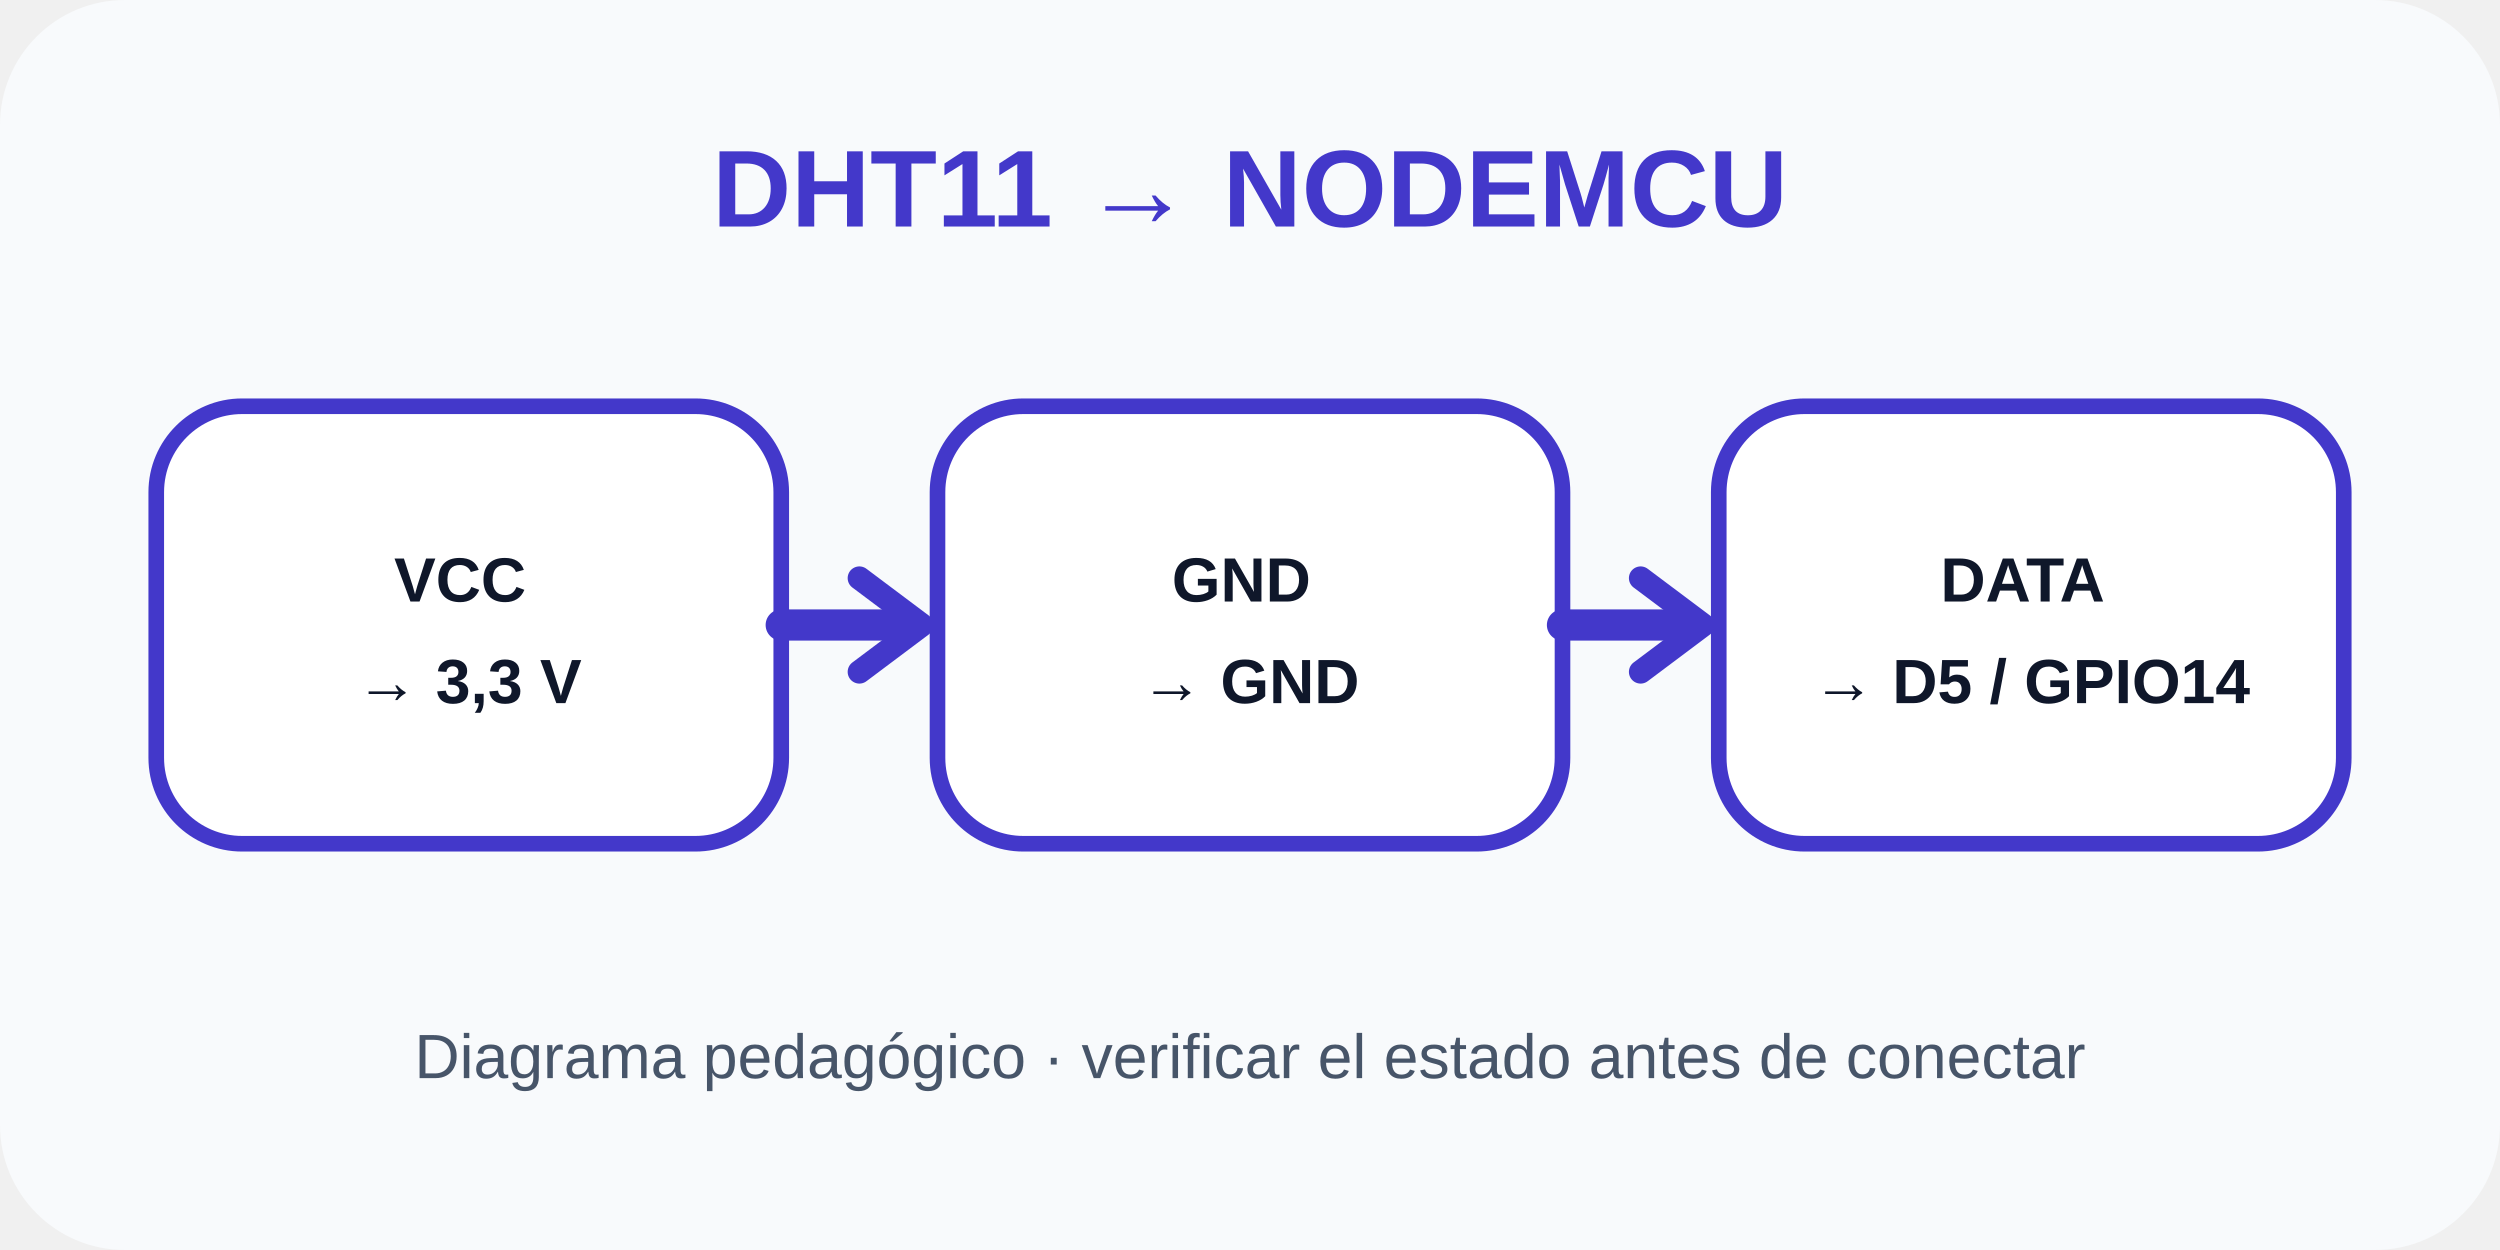
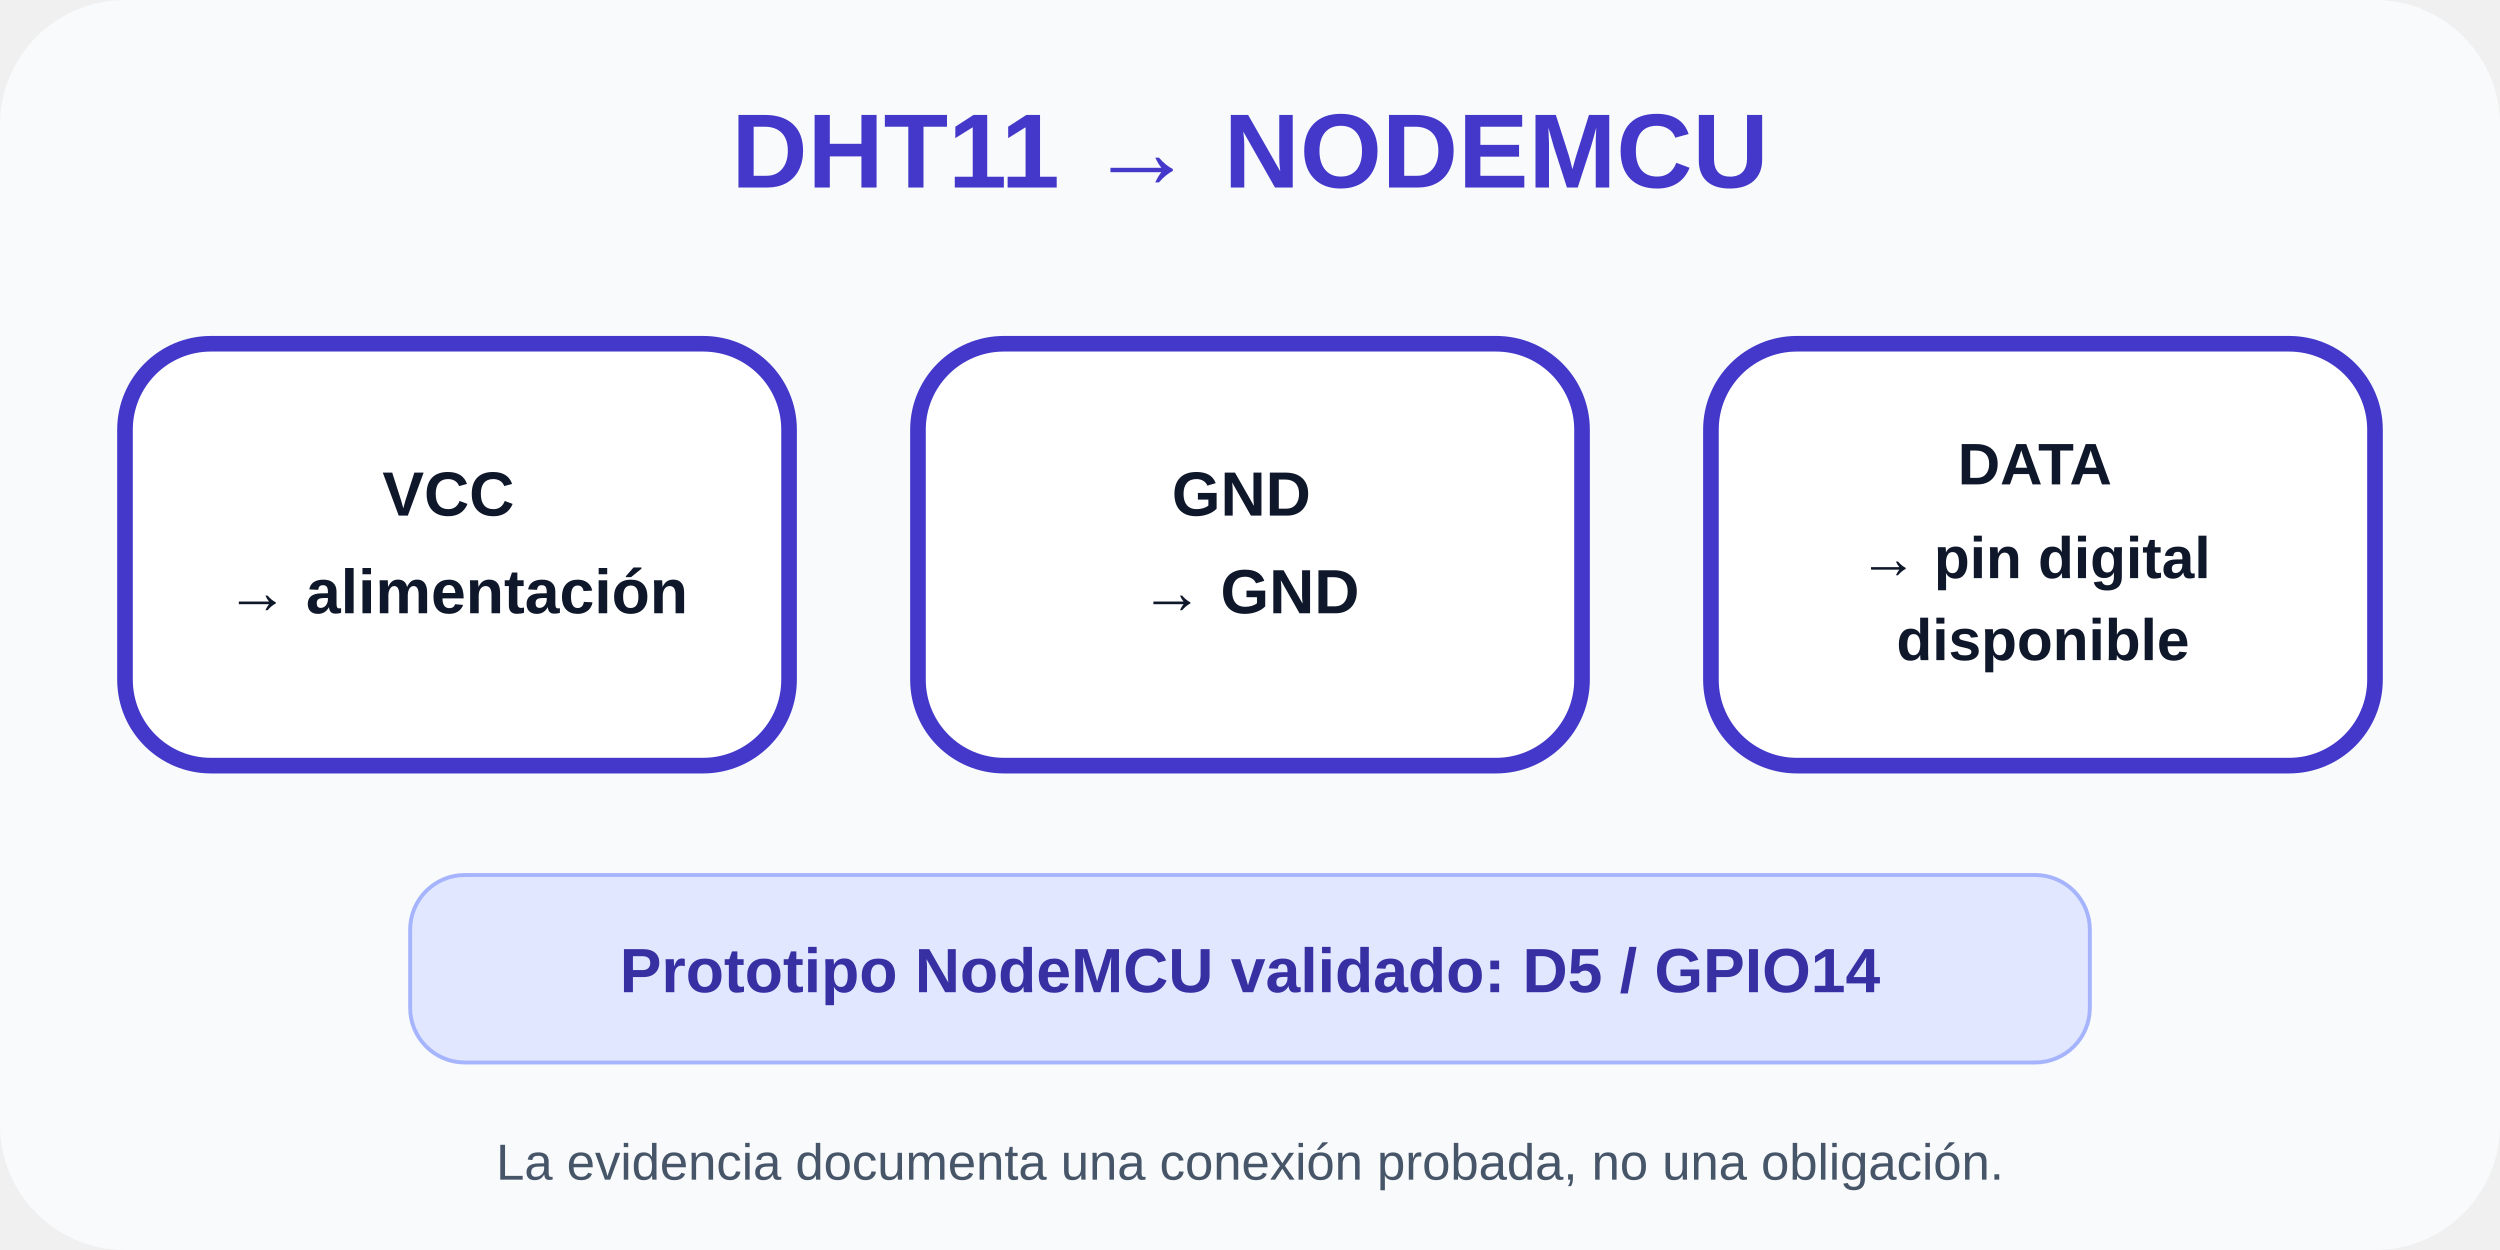
<svg xmlns="http://www.w3.org/2000/svg" viewBox="0 0 640 320" role="img">
  <rect width="640" height="320" rx="32" fill="#f8fafc" />
-   <text x="320" y="58" text-anchor="middle" font-family="Arial,sans-serif" font-size="28" font-weight="800" fill="#4338ca">DHT11 → NODEMCU</text>
-   <rect x="40" y="104" width="160" height="112" rx="22" fill="#fff" stroke="#4338ca" stroke-width="4" />
-   <text x="120" y="154" text-anchor="middle" font-family="Arial,sans-serif" font-size="16" font-weight="700" fill="#0f172a">
-     <tspan x="120" dy="0">VCC</tspan>
-     <tspan x="120" dy="26">→ 3,3 V</tspan>
+   <text x="320" y="48" text-anchor="middle" font-family="Arial,sans-serif" font-size="27" font-weight="800" fill="#4338ca">DHT11 → NODEMCU</text>
+   <rect x="32" y="88" width="170" height="108" rx="22" fill="#fff" stroke="#4338ca" stroke-width="4" />
+   <text x="117" y="132" text-anchor="middle" font-family="Arial,sans-serif" font-size="16" font-weight="700" fill="#0f172a">
+     <tspan x="117">VCC</tspan>
+     <tspan x="117" dy="25">→ alimentación</tspan>
  </text>
-   <path d="M200 160h28" stroke="#4338ca" stroke-width="8" stroke-linecap="round" />
-   <path d="m220 148 16 12-16 12" fill="none" stroke="#4338ca" stroke-width="6" stroke-linecap="round" stroke-linejoin="round" />
-   <rect x="240" y="104" width="160" height="112" rx="22" fill="#fff" stroke="#4338ca" stroke-width="4" />
-   <text x="320" y="154" text-anchor="middle" font-family="Arial,sans-serif" font-size="16" font-weight="700" fill="#0f172a">
-     <tspan x="320" dy="0">GND</tspan>
-     <tspan x="320" dy="26">→ GND</tspan>
+   <rect x="235" y="88" width="170" height="108" rx="22" fill="#fff" stroke="#4338ca" stroke-width="4" />
+   <text x="320" y="132" text-anchor="middle" font-family="Arial,sans-serif" font-size="16" font-weight="700" fill="#0f172a">
+     <tspan x="320">GND</tspan>
+     <tspan x="320" dy="25">→ GND</tspan>
  </text>
-   <path d="M400 160h28" stroke="#4338ca" stroke-width="8" stroke-linecap="round" />
-   <path d="m420 148 16 12-16 12" fill="none" stroke="#4338ca" stroke-width="6" stroke-linecap="round" stroke-linejoin="round" />
-   <rect x="440" y="104" width="160" height="112" rx="22" fill="#fff" stroke="#4338ca" stroke-width="4" />
-   <text x="520" y="154" text-anchor="middle" font-family="Arial,sans-serif" font-size="16" font-weight="700" fill="#0f172a">
-     <tspan x="520" dy="0">DATA</tspan>
-     <tspan x="520" dy="26">→ D5 / GPIO14</tspan>
+   <rect x="438" y="88" width="170" height="108" rx="22" fill="#fff" stroke="#4338ca" stroke-width="4" />
+   <text x="523" y="124" text-anchor="middle" font-family="Arial,sans-serif" font-size="15" font-weight="700" fill="#0f172a">
+     <tspan x="523">DATA</tspan>
+     <tspan x="523" dy="24">→ pin digital</tspan>
+     <tspan x="523" dy="21">disponible</tspan>
  </text>
-   <text x="320" y="276" text-anchor="middle" font-family="Arial,sans-serif" font-size="16" fill="#475569">Diagrama pedagógico · verificar el estado antes de conectar</text>
+   <rect x="105" y="224" width="430" height="48" rx="14" fill="#e0e7ff" stroke="#a5b4fc" />
+   <text x="320" y="254" text-anchor="middle" font-family="Arial,sans-serif" font-size="16" font-weight="700" fill="#3730a3">Prototipo NodeMCU validado: D5 / GPIO14</text>
+   <text x="320" y="302" text-anchor="middle" font-family="Arial,sans-serif" font-size="13" fill="#475569">La evidencia documenta una conexión probada, no una obligación.</text>
</svg>
